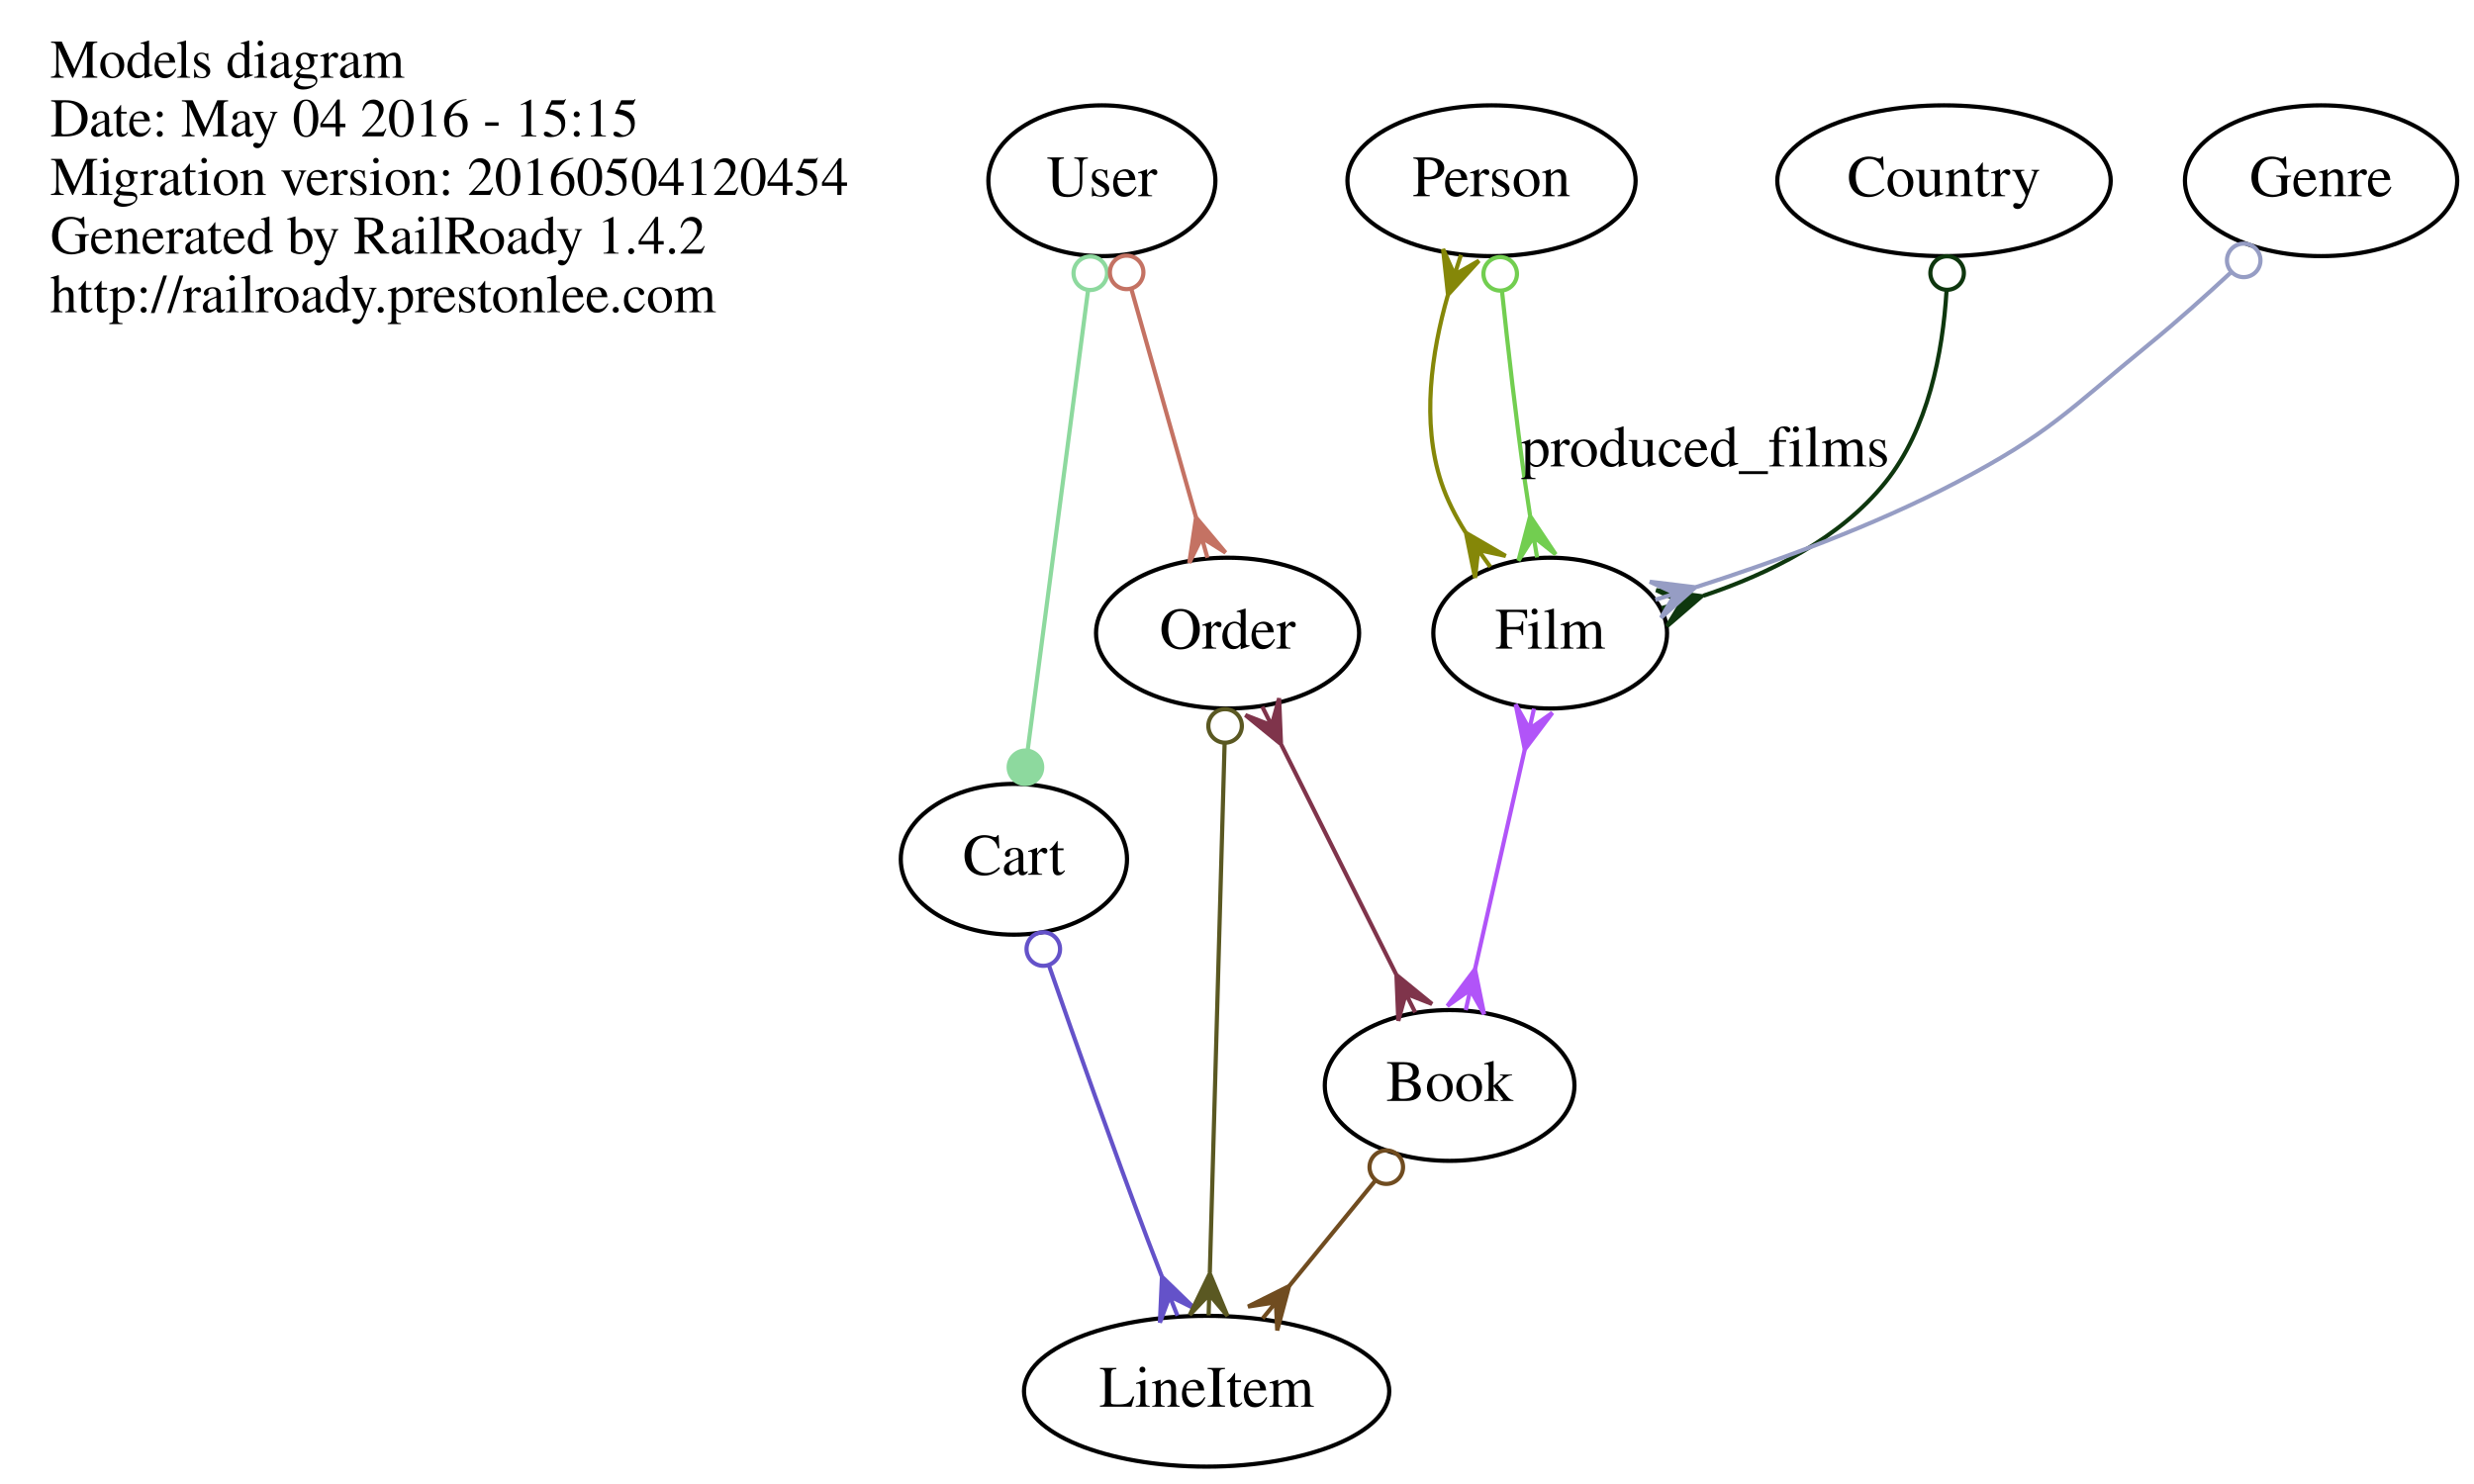
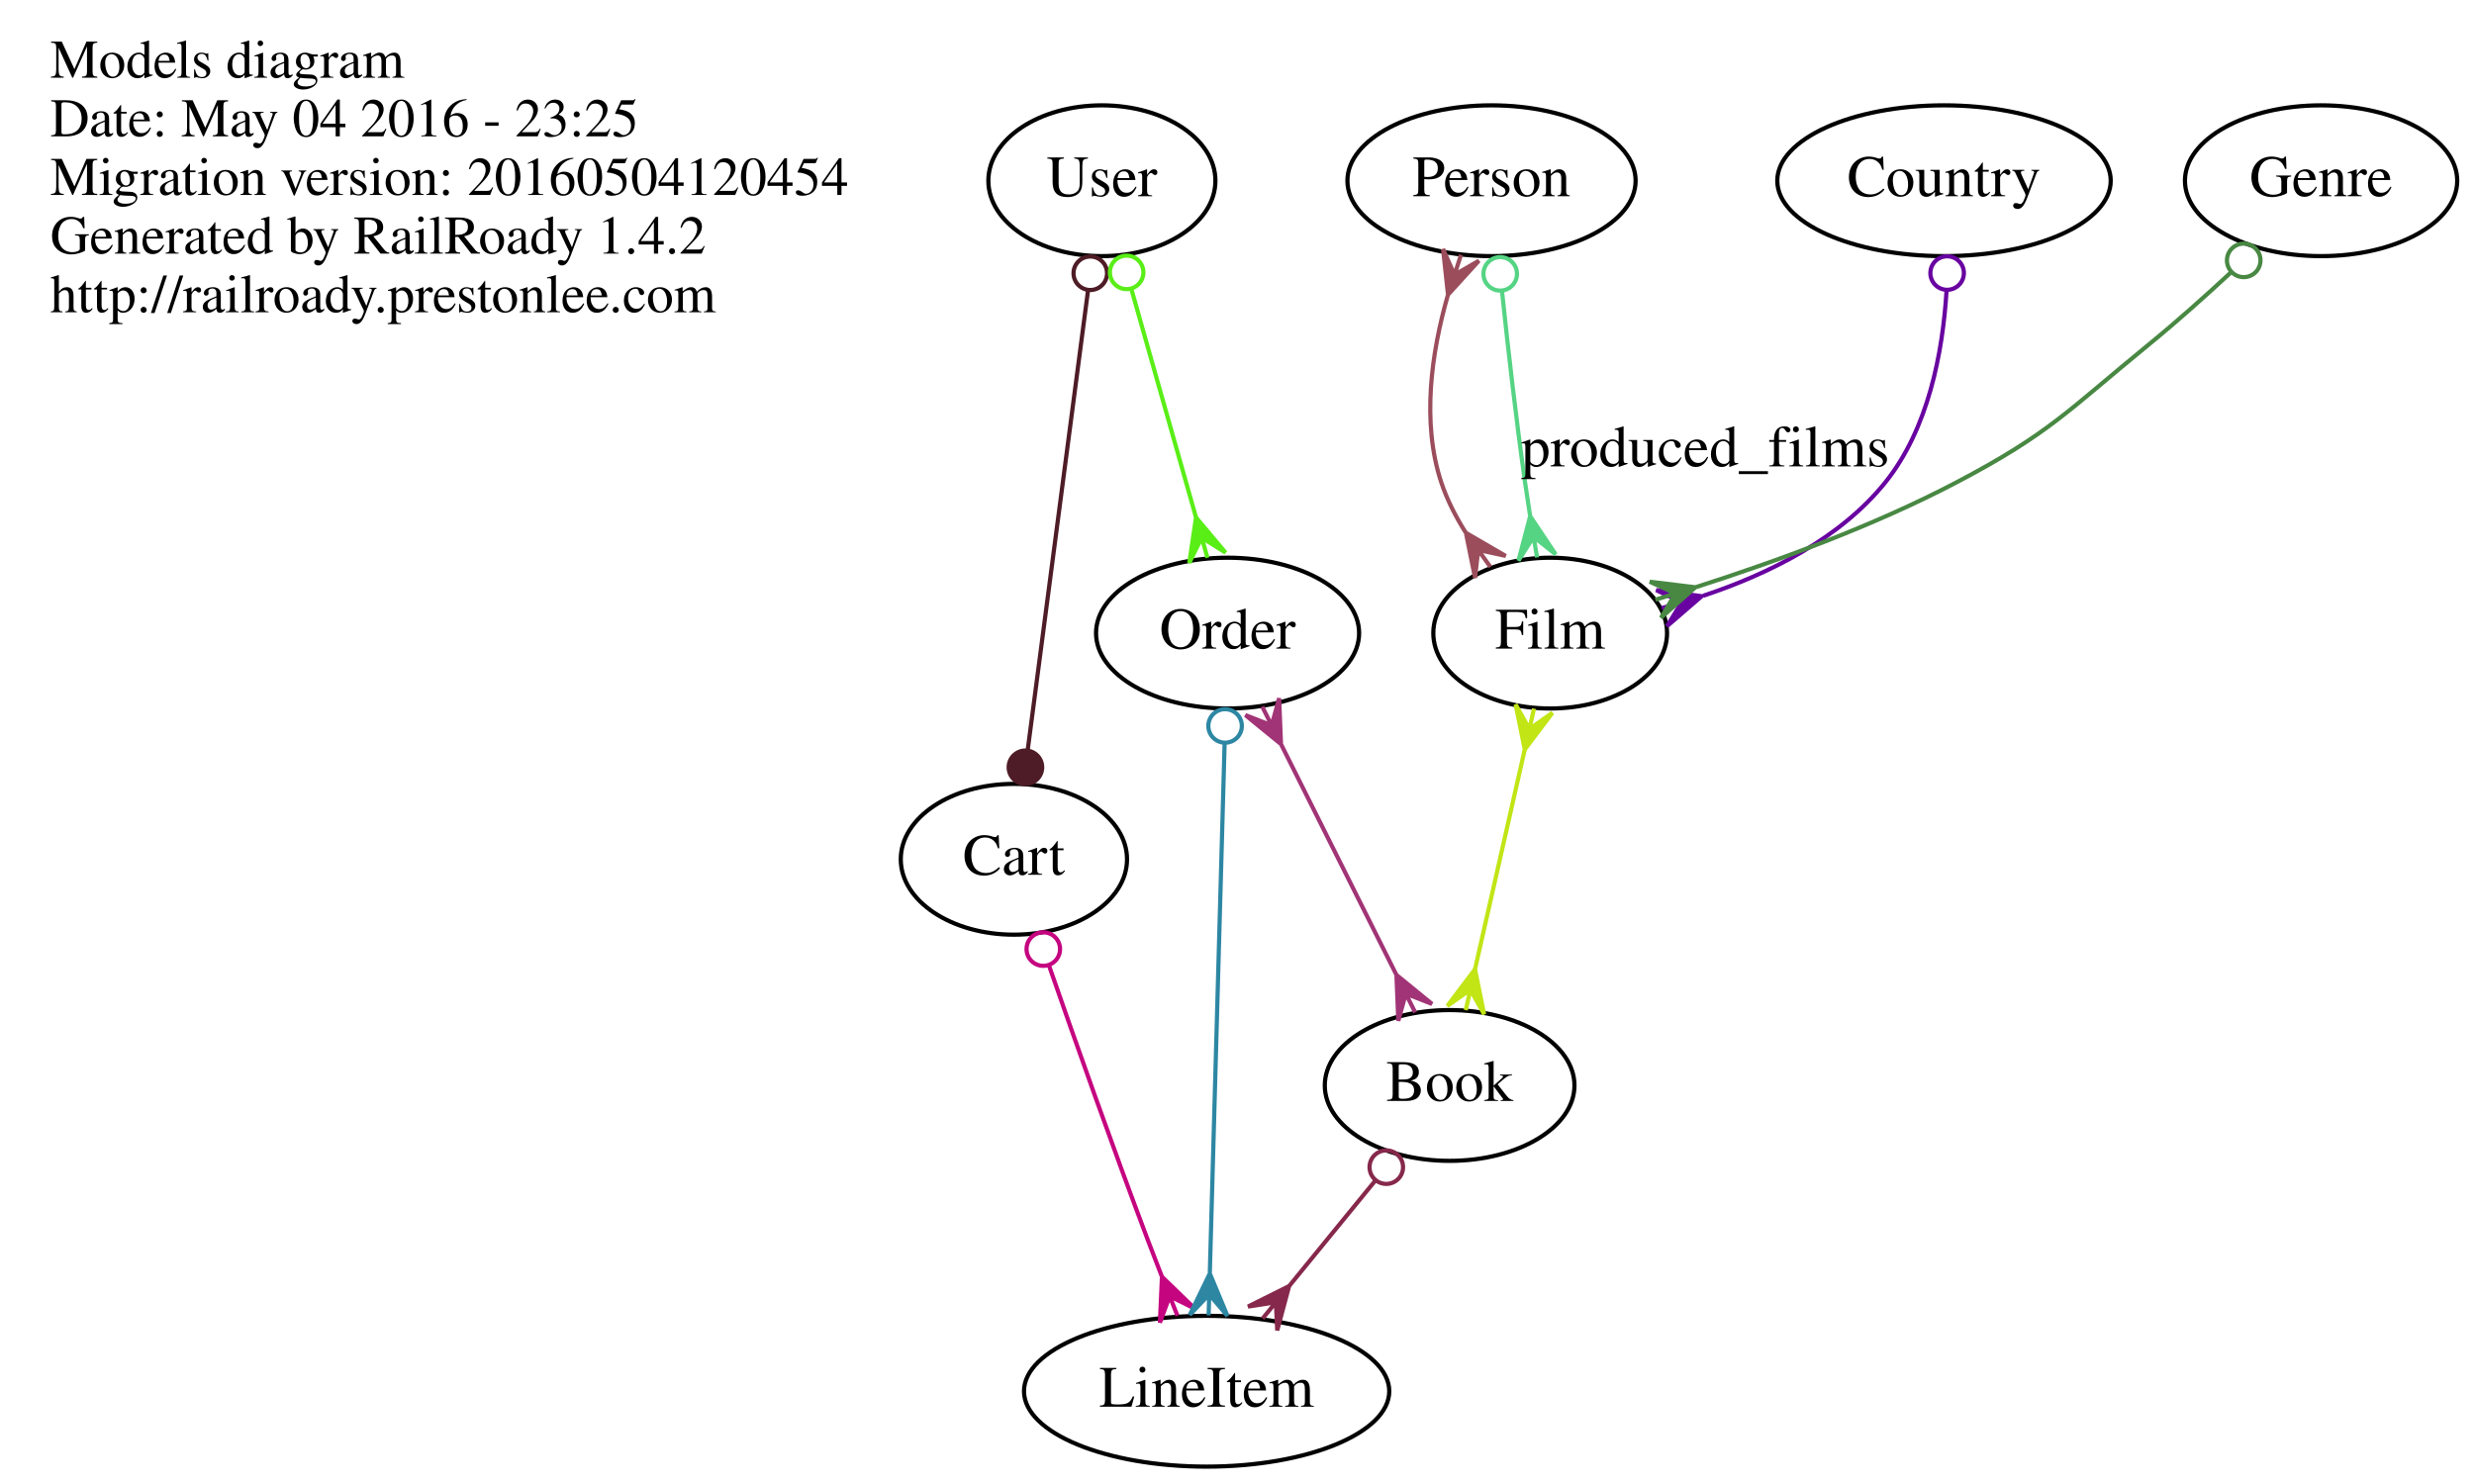
<svg xmlns="http://www.w3.org/2000/svg" width="590pt" height="354pt" viewBox="0.00 0.00 590.50 354.00">
  <g id="graph0" class="graph" transform="scale(1 1) rotate(0) translate(4 350)">
    <polygon fill="none" stroke="none" points="-4,4 -4,-350 586.497,-350 586.497,4 -4,4" />
    <g id="node1" class="node">
      <text text-anchor="start" x="8" y="-331.6" font-family="Times,serif" font-size="13.00">Models diagram</text>
-       <text text-anchor="start" x="8" y="-317.6" font-family="Times,serif" font-size="13.00">Date: May 04 2016 - 15:15</text>
+       <text text-anchor="start" x="8" y="-317.6" font-family="Times,serif" font-size="13.00">Date: May 04 2016 - 23:25</text>
      <text text-anchor="start" x="8" y="-303.6" font-family="Times,serif" font-size="13.00">Migration version: 20160504120454</text>
      <text text-anchor="start" x="8" y="-289.6" font-family="Times,serif" font-size="13.00">Generated by RailRoady 1.4.2</text>
      <text text-anchor="start" x="8" y="-275.6" font-family="Times,serif" font-size="13.00">http://railroady.prestonlee.com</text>
    </g>
    <g id="node2" class="node">
      <ellipse fill="none" stroke="black" cx="352" cy="-307" rx="34.394" ry="18" />
      <text text-anchor="middle" x="352" y="-303.3" font-family="Times,serif" font-size="14.00">Person</text>
    </g>
    <g id="node5" class="node">
      <ellipse fill="none" stroke="black" cx="366" cy="-199" rx="27.895" ry="18" />
      <text text-anchor="middle" x="366" y="-195.3" font-family="Times,serif" font-size="14.00">Film</text>
    </g>
    <g id="edge1" class="edge">
-       <path fill="none" stroke="#858708" d="M341.557,-279.614C337.676,-266.043 335.245,-249.376 340,-235 341.364,-230.877 343.422,-226.844 345.796,-223.067" />
-       <polygon fill="#858708" stroke="#858708" points="341.615,-279.792 340.434,-290.694 343.164,-284.546 344.713,-289.3 344.713,-289.3 344.713,-289.3 343.164,-284.546 348.992,-287.905 341.615,-279.792 341.615,-279.792" />
-       <polygon fill="#858708" stroke="#858708" points="345.897,-222.926 355.382,-217.424 348.811,-218.863 351.726,-214.801 351.726,-214.801 351.726,-214.801 348.811,-218.863 348.069,-212.178 345.897,-222.926 345.897,-222.926" />
+       <path fill="none" stroke="#9b4d5c" d="M341.557,-279.614C337.676,-266.043 335.245,-249.376 340,-235 341.364,-230.877 343.422,-226.844 345.796,-223.067" />
+       <polygon fill="#9b4d5c" stroke="#9b4d5c" points="341.615,-279.792 340.434,-290.694 343.164,-284.546 344.713,-289.3 344.713,-289.3 344.713,-289.3 343.164,-284.546 348.992,-287.905 341.615,-279.792 341.615,-279.792" />
+       <polygon fill="#9b4d5c" stroke="#9b4d5c" points="345.897,-222.926 355.382,-217.424 348.811,-218.863 351.726,-214.801 351.726,-214.801 351.726,-214.801 348.811,-218.863 348.069,-212.178 345.897,-222.926 345.897,-222.926" />
    </g>
    <g id="edge2" class="edge">
-       <path fill="none" stroke="#72ce50" d="M354.485,-280.782C355.913,-267.194 357.849,-250.154 360,-235 360.364,-232.436 360.77,-229.772 361.194,-227.109" />
-       <ellipse fill="none" stroke="#72ce50" cx="354.074" cy="-284.769" rx="4" ry="4" />
-       <polygon fill="#72ce50" stroke="#72ce50" points="361.225,-226.922 367.312,-217.8 362.049,-221.991 362.873,-217.059 362.873,-217.059 362.873,-217.059 362.049,-221.991 358.435,-216.317 361.225,-226.922 361.225,-226.922" />
+       <path fill="none" stroke="#55d484" d="M354.485,-280.782C355.913,-267.194 357.849,-250.154 360,-235 360.364,-232.436 360.77,-229.772 361.194,-227.109" />
+       <ellipse fill="none" stroke="#55d484" cx="354.074" cy="-284.769" rx="4" ry="4" />
+       <polygon fill="#55d484" stroke="#55d484" points="361.225,-226.922 367.312,-217.8 362.049,-221.991 362.873,-217.059 362.873,-217.059 362.873,-217.059 362.049,-221.991 358.435,-216.317 361.225,-226.922 361.225,-226.922" />
      <text text-anchor="middle" x="403" y="-238.8" font-family="Times,serif" font-size="14.00">produced_films</text>
    </g>
    <g id="node3" class="node">
      <ellipse fill="none" stroke="black" cx="259" cy="-307" rx="27.097" ry="18" />
      <text text-anchor="middle" x="259" y="-303.3" font-family="Times,serif" font-size="14.00">User</text>
    </g>
    <g id="node4" class="node">
      <ellipse fill="none" stroke="black" cx="238" cy="-145" rx="27" ry="18" />
      <text text-anchor="middle" x="238" y="-141.3" font-family="Times,serif" font-size="14.00">Cart</text>
    </g>
    <g id="edge3" class="edge">
-       <path fill="none" stroke="#8dd99e" d="M255.674,-280.658C251.742,-250.703 245.24,-201.159 241.314,-171.246" />
-       <ellipse fill="none" stroke="#8dd99e" cx="256.232" cy="-284.911" rx="4" ry="4" />
-       <ellipse fill="#8dd99e" stroke="#8dd99e" cx="240.752" cy="-166.966" rx="4" ry="4" />
+       <path fill="none" stroke="#4e1c26" d="M255.674,-280.658C251.742,-250.703 245.24,-201.159 241.314,-171.246" />
+       <ellipse fill="none" stroke="#4e1c26" cx="256.232" cy="-284.911" rx="4" ry="4" />
+       <ellipse fill="#4e1c26" stroke="#4e1c26" cx="240.752" cy="-166.966" rx="4" ry="4" />
    </g>
    <g id="node7" class="node">
      <ellipse fill="none" stroke="black" cx="289" cy="-199" rx="31.396" ry="18" />
      <text text-anchor="middle" x="289" y="-195.3" font-family="Times,serif" font-size="14.00">Order</text>
    </g>
    <g id="edge4" class="edge">
-       <path fill="none" stroke="#c47263" d="M265.999,-281.271C270.628,-264.914 276.696,-243.476 281.436,-226.725" />
-       <ellipse fill="none" stroke="#c47263" cx="264.909" cy="-285.12" rx="4" ry="4" />
-       <polygon fill="#c47263" stroke="#c47263" points="281.469,-226.611 288.522,-218.214 282.83,-221.8 284.192,-216.988 284.192,-216.988 284.192,-216.988 282.83,-221.8 279.862,-215.763 281.469,-226.611 281.469,-226.611" />
+       <path fill="none" stroke="#5aee17" d="M265.999,-281.271C270.628,-264.914 276.696,-243.476 281.436,-226.725" />
+       <ellipse fill="none" stroke="#5aee17" cx="264.909" cy="-285.12" rx="4" ry="4" />
+       <polygon fill="#5aee17" stroke="#5aee17" points="281.469,-226.611 288.522,-218.214 282.83,-221.8 284.192,-216.988 284.192,-216.988 284.192,-216.988 282.83,-221.8 279.862,-215.763 281.469,-226.611 281.469,-226.611" />
    </g>
    <g id="node6" class="node">
      <ellipse fill="none" stroke="black" cx="284" cy="-18" rx="43.592" ry="18" />
      <text text-anchor="middle" x="284" y="-14.3" font-family="Times,serif" font-size="14.00">LineItem</text>
    </g>
    <g id="edge5" class="edge">
-       <path fill="none" stroke="#6452c9" d="M246.407,-119.543C252.718,-101.389 261.668,-76.064 270,-54 271.04,-51.245 272.148,-48.377 273.266,-45.521" />
-       <ellipse fill="none" stroke="#6452c9" cx="245.015" cy="-123.562" rx="4" ry="4" />
-       <polygon fill="#6452c9" stroke="#6452c9" points="273.341,-45.332 281.213,-37.698 275.186,-40.685 277.031,-36.038 277.031,-36.038 277.031,-36.038 275.186,-40.685 272.848,-34.377 273.341,-45.332 273.341,-45.332" />
+       <path fill="none" stroke="#c50580" d="M246.407,-119.543C252.718,-101.389 261.668,-76.064 270,-54 271.04,-51.245 272.148,-48.377 273.266,-45.521" />
+       <ellipse fill="none" stroke="#c50580" cx="245.015" cy="-123.562" rx="4" ry="4" />
+       <polygon fill="#c50580" stroke="#c50580" points="273.341,-45.332 281.213,-37.698 275.186,-40.685 277.031,-36.038 277.031,-36.038 277.031,-36.038 275.186,-40.685 272.848,-34.377 273.341,-45.332 273.341,-45.332" />
    </g>
    <g id="node9" class="node">
      <ellipse fill="none" stroke="black" cx="342" cy="-91" rx="29.795" ry="18" />
      <text text-anchor="middle" x="342" y="-87.3" font-family="Times,serif" font-size="14.00">Book</text>
    </g>
    <g id="edge6" class="edge">
-       <path fill="none" stroke="#b154f8" d="M359.918,-171.137C356.289,-155.11 351.697,-134.829 348.071,-118.811" />
-       <polygon fill="#b154f8" stroke="#b154f8" points="359.936,-171.216 357.755,-181.963 361.04,-176.093 362.144,-180.969 362.144,-180.969 362.144,-180.969 361.04,-176.093 366.533,-179.976 359.936,-171.216 359.936,-171.216" />
-       <polygon fill="#b154f8" stroke="#b154f8" points="348.055,-118.742 350.235,-107.995 346.951,-113.865 345.846,-108.988 345.846,-108.988 345.846,-108.988 346.951,-113.865 341.458,-109.982 348.055,-118.742 348.055,-118.742" />
+       <path fill="none" stroke="#c1e515" d="M359.918,-171.137C356.289,-155.11 351.697,-134.829 348.071,-118.811" />
+       <polygon fill="#c1e515" stroke="#c1e515" points="359.936,-171.216 357.755,-181.963 361.04,-176.093 362.144,-180.969 362.144,-180.969 362.144,-180.969 361.04,-176.093 366.533,-179.976 359.936,-171.216 359.936,-171.216" />
+       <polygon fill="#c1e515" stroke="#c1e515" points="348.055,-118.742 350.235,-107.995 346.951,-113.865 345.846,-108.988 345.846,-108.988 345.846,-108.988 346.951,-113.865 341.458,-109.982 348.055,-118.742 348.055,-118.742" />
    </g>
    <g id="edge7" class="edge">
-       <path fill="none" stroke="#5a5822" d="M288.289,-172.557C287.356,-139.14 285.723,-80.691 284.764,-46.351" />
-       <ellipse fill="none" stroke="#5a5822" cx="288.409" cy="-176.838" rx="4" ry="4" />
-       <polygon fill="#5a5822" stroke="#5a5822" points="284.757,-46.107 288.976,-35.986 284.618,-41.109 284.478,-36.111 284.478,-36.111 284.478,-36.111 284.618,-41.109 279.98,-36.237 284.757,-46.107 284.757,-46.107" />
+       <path fill="none" stroke="#2d87a3" d="M288.289,-172.557C287.356,-139.14 285.723,-80.691 284.764,-46.351" />
+       <ellipse fill="none" stroke="#2d87a3" cx="288.409" cy="-176.838" rx="4" ry="4" />
+       <polygon fill="#2d87a3" stroke="#2d87a3" points="284.757,-46.107 288.976,-35.986 284.618,-41.109 284.478,-36.111 284.478,-36.111 284.478,-36.111 284.618,-41.109 279.98,-36.237 284.757,-46.107 284.757,-46.107" />
    </g>
    <g id="edge8" class="edge">
-       <path fill="none" stroke="#7f344b" d="M301.839,-172.321C310.147,-155.707 320.919,-134.162 329.216,-117.569" />
-       <polygon fill="#7f344b" stroke="#7f344b" points="301.753,-172.493 293.256,-179.425 299.517,-176.965 297.281,-181.438 297.281,-181.438 297.281,-181.438 299.517,-176.965 301.306,-183.45 301.753,-172.493 301.753,-172.493" />
-       <polygon fill="#7f344b" stroke="#7f344b" points="329.305,-117.39 337.802,-110.459 331.541,-112.918 333.777,-108.446 333.777,-108.446 333.777,-108.446 331.541,-112.918 329.752,-106.434 329.305,-117.39 329.305,-117.39" />
+       <path fill="none" stroke="#a13476" d="M301.839,-172.321C310.147,-155.707 320.919,-134.162 329.216,-117.569" />
+       <polygon fill="#a13476" stroke="#a13476" points="301.753,-172.493 293.256,-179.425 299.517,-176.965 297.281,-181.438 297.281,-181.438 297.281,-181.438 299.517,-176.965 301.306,-183.45 301.753,-172.493 301.753,-172.493" />
+       <polygon fill="#a13476" stroke="#a13476" points="329.305,-117.39 337.802,-110.459 331.541,-112.918 333.777,-108.446 333.777,-108.446 333.777,-108.446 331.541,-112.918 329.752,-106.434 329.305,-117.39 329.305,-117.39" />
    </g>
    <g id="node8" class="node">
      <ellipse fill="none" stroke="black" cx="460" cy="-307" rx="39.794" ry="18" />
      <text text-anchor="middle" x="460" y="-303.3" font-family="Times,serif" font-size="14.00">Country</text>
    </g>
    <g id="edge9" class="edge">
-       <path fill="none" stroke="#0e370e" d="M460.604,-280.726C459.698,-265.959 456.258,-247.775 446,-235 435.177,-221.521 418.125,-213.106 402.539,-207.918" />
-       <ellipse fill="none" stroke="#0e370e" cx="460.745" cy="-284.961" rx="4" ry="4" />
-       <polygon fill="#0e370e" stroke="#0e370e" points="402.173,-207.809 393.874,-200.641 397.381,-206.381 392.589,-204.953 392.589,-204.953 392.589,-204.953 397.381,-206.381 391.304,-209.266 402.173,-207.809 402.173,-207.809" />
+       <path fill="none" stroke="#6802a0" d="M460.604,-280.726C459.698,-265.959 456.258,-247.775 446,-235 435.177,-221.521 418.125,-213.106 402.539,-207.918" />
+       <ellipse fill="none" stroke="#6802a0" cx="460.745" cy="-284.961" rx="4" ry="4" />
+       <polygon fill="#6802a0" stroke="#6802a0" points="402.173,-207.809 393.874,-200.641 397.381,-206.381 392.589,-204.953 392.589,-204.953 392.589,-204.953 397.381,-206.381 391.304,-209.266 402.173,-207.809 402.173,-207.809" />
    </g>
    <g id="edge10" class="edge">
-       <path fill="none" stroke="#704c20" d="M324.262,-68.287C317.767,-60.336 310.38,-51.293 303.723,-43.143" />
-       <ellipse fill="none" stroke="#704c20" cx="326.884" cy="-71.496" rx="4" ry="4" />
-       <polygon fill="#704c20" stroke="#704c20" points="303.694,-43.108 300.853,-32.517 300.531,-39.236 297.368,-35.364 297.368,-35.364 297.368,-35.364 300.531,-39.236 293.883,-38.211 303.694,-43.108 303.694,-43.108" />
+       <path fill="none" stroke="#86284b" d="M324.262,-68.287C317.767,-60.336 310.38,-51.293 303.723,-43.143" />
+       <ellipse fill="none" stroke="#86284b" cx="326.884" cy="-71.496" rx="4" ry="4" />
+       <polygon fill="#86284b" stroke="#86284b" points="303.694,-43.108 300.853,-32.517 300.531,-39.236 297.368,-35.364 297.368,-35.364 297.368,-35.364 300.531,-39.236 293.883,-38.211 303.694,-43.108 303.694,-43.108" />
    </g>
    <g id="node10" class="node">
      <ellipse fill="none" stroke="black" cx="550" cy="-307" rx="32.494" ry="18" />
      <text text-anchor="middle" x="550" y="-303.3" font-family="Times,serif" font-size="14.00">Genre</text>
    </g>
    <g id="edge11" class="edge">
-       <path fill="none" stroke="#969dc4" d="M528.537,-285.166C522.369,-279.441 515.539,-273.341 509,-268 489.513,-252.084 485.268,-246.715 463,-235 443.257,-224.614 419.753,-216.046 400.826,-209.988" />
-       <ellipse fill="none" stroke="#969dc4" cx="531.535" cy="-287.985" rx="4" ry="4" />
-       <polygon fill="#969dc4" stroke="#969dc4" points="400.662,-209.937 392.449,-202.671 395.888,-208.452 391.113,-206.968 391.113,-206.968 391.113,-206.968 395.888,-208.452 389.777,-211.265 400.662,-209.937 400.662,-209.937" />
+       <path fill="none" stroke="#488843" d="M528.537,-285.166C522.369,-279.441 515.539,-273.341 509,-268 489.513,-252.084 485.268,-246.715 463,-235 443.257,-224.614 419.753,-216.046 400.826,-209.988" />
+       <ellipse fill="none" stroke="#488843" cx="531.535" cy="-287.985" rx="4" ry="4" />
+       <polygon fill="#488843" stroke="#488843" points="400.662,-209.937 392.449,-202.671 395.888,-208.452 391.113,-206.968 391.113,-206.968 391.113,-206.968 395.888,-208.452 389.777,-211.265 400.662,-209.937 400.662,-209.937" />
    </g>
  </g>
</svg>
